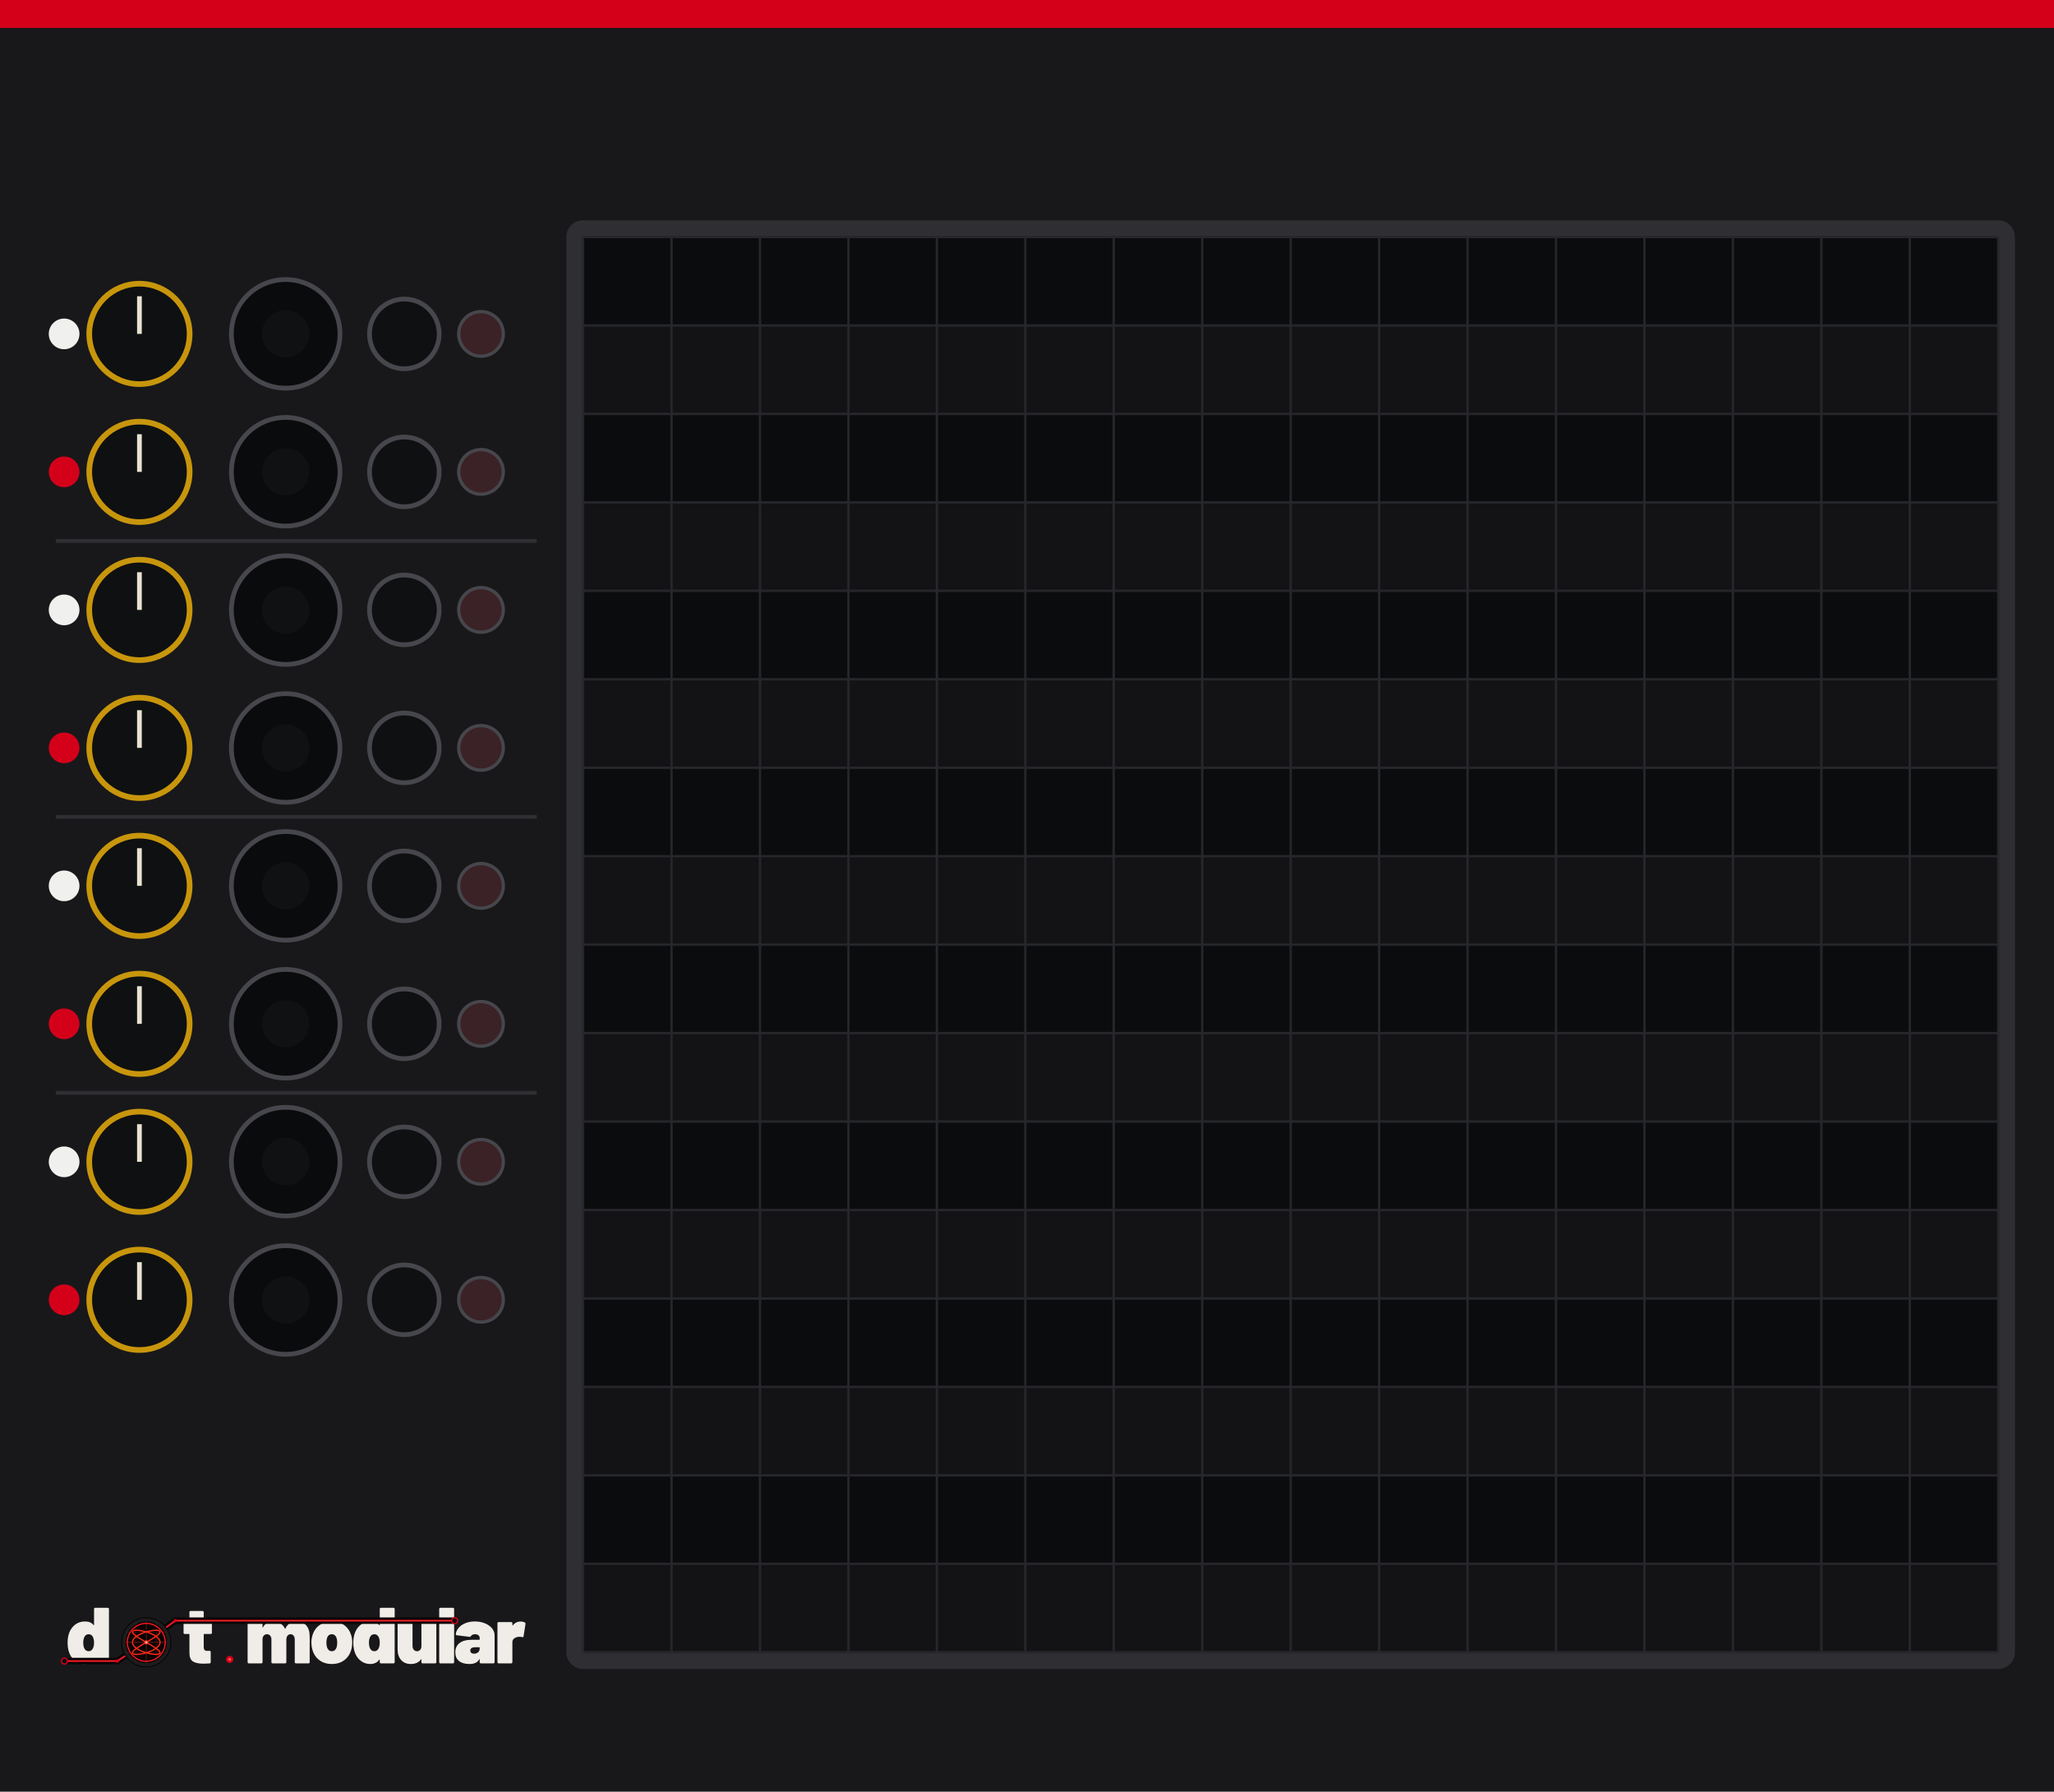
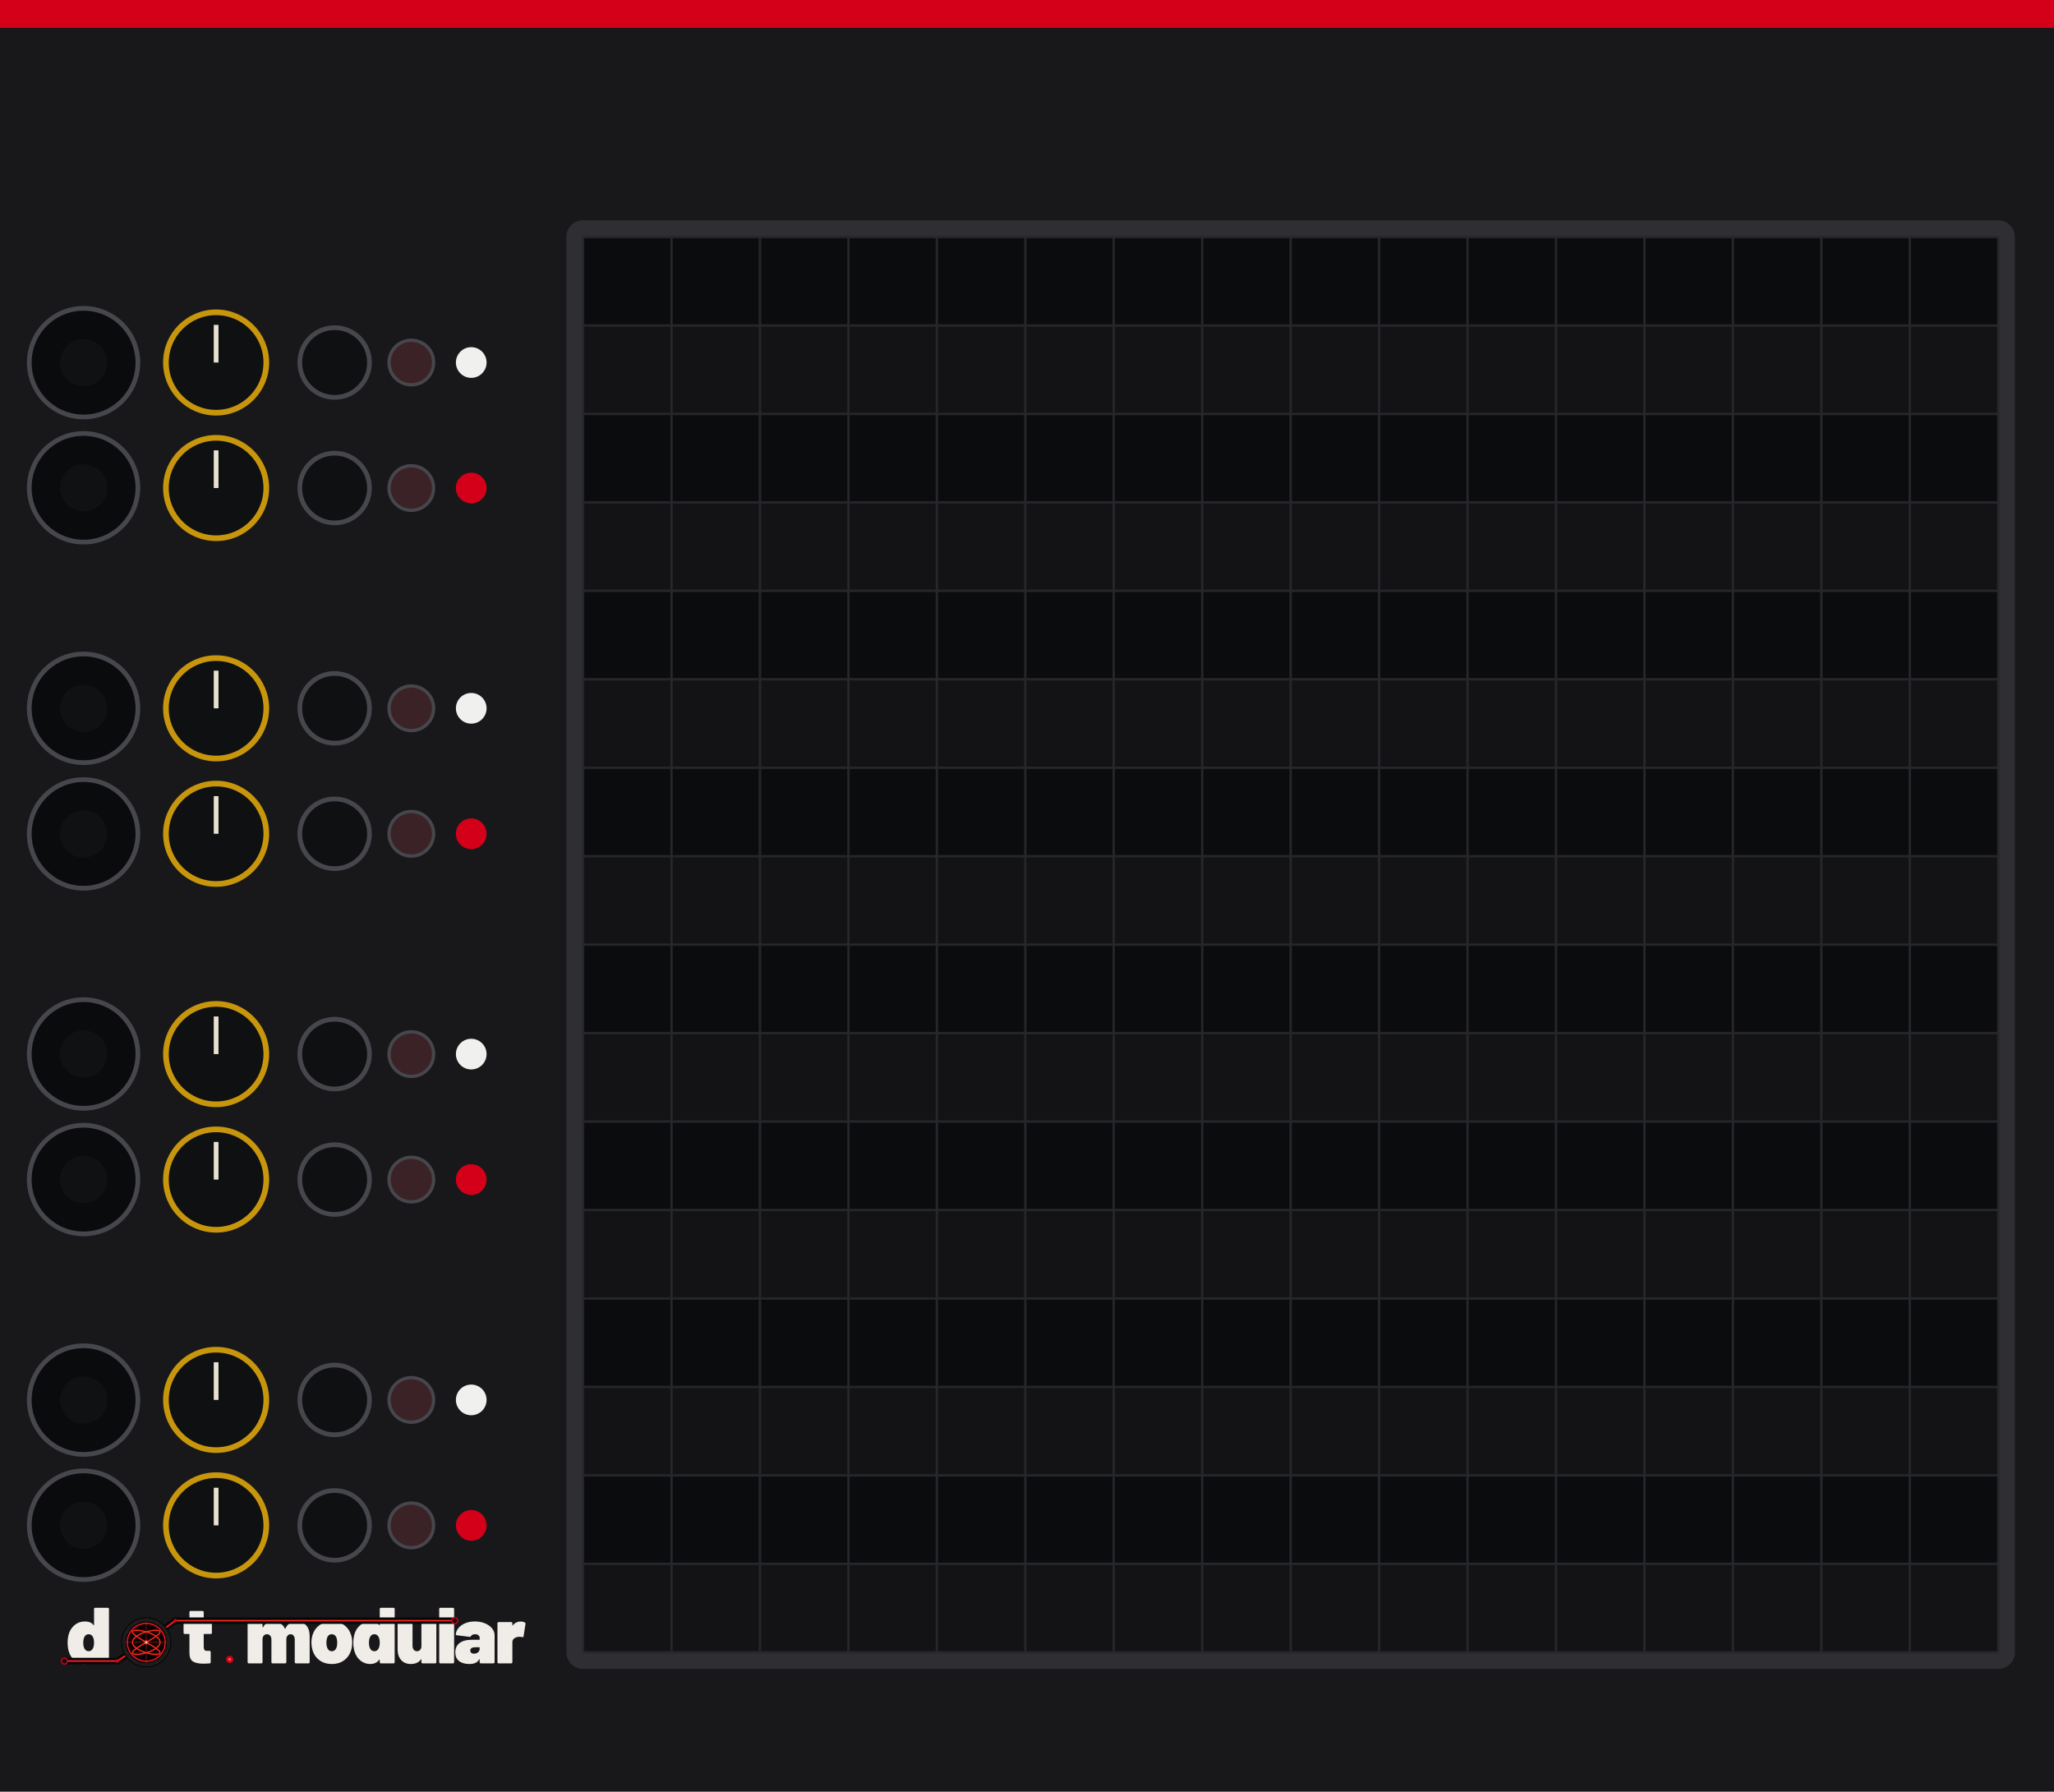
<svg xmlns="http://www.w3.org/2000/svg" width="435.0" height="379.43" viewBox="0 0 435.0 379.43">
  <rect width="435.0" height="379.43" fill="#18181a" />
  <rect width="435.0" height="5.91" fill="#d4001a" />
  <rect x="119.94" y="46.65" width="306.79" height="306.79" rx="3.54" fill="#2e2e33" />
  <rect x="123.48" y="50.2" width="299.7" height="299.7" fill="#0b0c0d" />
  <rect x="123.48" y="68.93" width="299.7" height="18.73" fill="#141416" opacity="0.85" />
  <rect x="123.48" y="106.39" width="299.7" height="18.73" fill="#141416" opacity="0.85" />
  <rect x="123.48" y="143.85" width="299.7" height="18.73" fill="#141416" opacity="0.85" />
  <rect x="123.48" y="181.32" width="299.7" height="18.73" fill="#141416" opacity="0.85" />
  <rect x="123.48" y="218.78" width="299.7" height="18.73" fill="#141416" opacity="0.85" />
  <rect x="123.48" y="256.24" width="299.7" height="18.73" fill="#141416" opacity="0.85" />
  <rect x="123.48" y="293.71" width="299.7" height="18.73" fill="#141416" opacity="0.85" />
  <rect x="123.48" y="331.17" width="299.7" height="18.73" fill="#141416" opacity="0.85" />
  <line x1="123.48" y1="50.2" x2="123.48" y2="349.9" stroke="#26262b" stroke-width="0.5" />
  <line x1="123.48" y1="50.2" x2="423.19" y2="50.2" stroke="#26262b" stroke-width="0.5" />
  <line x1="142.22" y1="50.2" x2="142.22" y2="349.9" stroke="#26262b" stroke-width="0.5" />
  <line x1="123.48" y1="68.93" x2="423.19" y2="68.93" stroke="#26262b" stroke-width="0.5" />
  <line x1="160.95" y1="50.2" x2="160.95" y2="349.9" stroke="#26262b" stroke-width="0.5" />
  <line x1="123.48" y1="87.66" x2="423.19" y2="87.66" stroke="#26262b" stroke-width="0.5" />
  <line x1="179.68" y1="50.2" x2="179.68" y2="349.9" stroke="#26262b" stroke-width="0.5" />
  <line x1="123.48" y1="106.39" x2="423.19" y2="106.39" stroke="#26262b" stroke-width="0.5" />
  <line x1="198.41" y1="50.2" x2="198.41" y2="349.9" stroke="#26262b" stroke-width="0.5" />
  <line x1="123.48" y1="125.12" x2="423.19" y2="125.12" stroke="#26262b" stroke-width="0.5" />
  <line x1="217.14" y1="50.2" x2="217.14" y2="349.9" stroke="#26262b" stroke-width="0.5" />
  <line x1="123.48" y1="143.85" x2="423.19" y2="143.85" stroke="#26262b" stroke-width="0.5" />
  <line x1="235.87" y1="50.2" x2="235.87" y2="349.9" stroke="#26262b" stroke-width="0.5" />
  <line x1="123.48" y1="162.59" x2="423.19" y2="162.59" stroke="#26262b" stroke-width="0.5" />
  <line x1="254.61" y1="50.2" x2="254.61" y2="349.9" stroke="#26262b" stroke-width="0.5" />
  <line x1="123.48" y1="181.32" x2="423.19" y2="181.32" stroke="#26262b" stroke-width="0.5" />
  <line x1="273.34" y1="50.2" x2="273.34" y2="349.9" stroke="#26262b" stroke-width="0.5" />
  <line x1="123.48" y1="200.05" x2="423.19" y2="200.05" stroke="#26262b" stroke-width="0.5" />
  <line x1="292.07" y1="50.2" x2="292.07" y2="349.9" stroke="#26262b" stroke-width="0.5" />
  <line x1="123.48" y1="218.78" x2="423.19" y2="218.78" stroke="#26262b" stroke-width="0.5" />
  <line x1="310.8" y1="50.2" x2="310.8" y2="349.9" stroke="#26262b" stroke-width="0.5" />
  <line x1="123.48" y1="237.51" x2="423.19" y2="237.51" stroke="#26262b" stroke-width="0.5" />
  <line x1="329.53" y1="50.2" x2="329.53" y2="349.9" stroke="#26262b" stroke-width="0.5" />
  <line x1="123.48" y1="256.24" x2="423.19" y2="256.24" stroke="#26262b" stroke-width="0.5" />
  <line x1="348.26" y1="50.2" x2="348.26" y2="349.9" stroke="#26262b" stroke-width="0.5" />
  <line x1="123.48" y1="274.98" x2="423.19" y2="274.98" stroke="#26262b" stroke-width="0.5" />
  <line x1="366.99" y1="50.2" x2="366.99" y2="349.9" stroke="#26262b" stroke-width="0.5" />
  <line x1="123.48" y1="293.71" x2="423.19" y2="293.71" stroke="#26262b" stroke-width="0.5" />
  <line x1="385.73" y1="50.2" x2="385.73" y2="349.9" stroke="#26262b" stroke-width="0.5" />
  <line x1="123.48" y1="312.44" x2="423.19" y2="312.44" stroke="#26262b" stroke-width="0.5" />
  <line x1="404.46" y1="50.2" x2="404.46" y2="349.9" stroke="#26262b" stroke-width="0.5" />
  <line x1="123.48" y1="331.17" x2="423.19" y2="331.17" stroke="#26262b" stroke-width="0.5" />
  <line x1="423.19" y1="50.2" x2="423.19" y2="349.9" stroke="#26262b" stroke-width="0.5" />
  <line x1="123.48" y1="349.9" x2="423.19" y2="349.9" stroke="#26262b" stroke-width="0.5" />
-   <circle cx="29.53" cy="70.71" r="10.63" fill="#0f1012" stroke="#c8960c" stroke-width="1.2" />
-   <line x1="29.53" y1="70.71" x2="29.53" y2="62.74" stroke="#e8e2d0" stroke-width="1" />
-   <circle cx="60.5" cy="70.7" r="11.5" fill="#0a0b0c" stroke="#46464c" stroke-width="1" />
-   <circle cx="60.5" cy="70.7" r="5.0" fill="#101113" />
-   <circle cx="85.63" cy="70.71" r="7.38" fill="#0f1012" stroke="#46464c" stroke-width="1" />
-   <circle cx="101.87" cy="70.71" r="4.72" fill="#3a2226" stroke="#46464c" stroke-width="0.7" />
-   <circle cx="13.58" cy="70.71" r="3.25" fill="#f0f0ee" />
-   <circle cx="29.53" cy="99.93" r="10.63" fill="#0f1012" stroke="#c8960c" stroke-width="1.2" />
-   <line x1="29.53" y1="99.93" x2="29.53" y2="91.96" stroke="#e8e2d0" stroke-width="1" />
-   <circle cx="60.5" cy="99.9" r="11.5" fill="#0a0b0c" stroke="#46464c" stroke-width="1" />
-   <circle cx="60.5" cy="99.9" r="5.0" fill="#101113" />
-   <circle cx="85.63" cy="99.93" r="7.38" fill="#0f1012" stroke="#46464c" stroke-width="1" />
-   <circle cx="101.87" cy="99.93" r="4.72" fill="#3a2226" stroke="#46464c" stroke-width="0.7" />
-   <circle cx="13.58" cy="99.93" r="3.25" fill="#d4001a" />
-   <line x1="11.81" y1="114.54" x2="113.68" y2="114.54" stroke="#2e2e33" stroke-width="0.8" />
-   <circle cx="29.53" cy="129.16" r="10.63" fill="#0f1012" stroke="#c8960c" stroke-width="1.2" />
-   <line x1="29.53" y1="129.16" x2="29.53" y2="121.18" stroke="#e8e2d0" stroke-width="1" />
-   <circle cx="60.5" cy="129.2" r="11.5" fill="#0a0b0c" stroke="#46464c" stroke-width="1" />
-   <circle cx="60.5" cy="129.2" r="5.0" fill="#101113" />
-   <circle cx="85.63" cy="129.16" r="7.38" fill="#0f1012" stroke="#46464c" stroke-width="1" />
-   <circle cx="101.87" cy="129.16" r="4.72" fill="#3a2226" stroke="#46464c" stroke-width="0.7" />
-   <circle cx="13.58" cy="129.16" r="3.25" fill="#f0f0ee" />
-   <circle cx="29.53" cy="158.38" r="10.63" fill="#0f1012" stroke="#c8960c" stroke-width="1.2" />
-   <line x1="29.53" y1="158.38" x2="29.53" y2="150.4" stroke="#e8e2d0" stroke-width="1" />
-   <circle cx="60.5" cy="158.4" r="11.5" fill="#0a0b0c" stroke="#46464c" stroke-width="1" />
-   <circle cx="60.5" cy="158.4" r="5.0" fill="#101113" />
-   <circle cx="85.63" cy="158.38" r="7.38" fill="#0f1012" stroke="#46464c" stroke-width="1" />
-   <circle cx="101.87" cy="158.38" r="4.72" fill="#3a2226" stroke="#46464c" stroke-width="0.7" />
-   <circle cx="13.58" cy="158.38" r="3.25" fill="#d4001a" />
-   <line x1="11.81" y1="172.99" x2="113.68" y2="172.99" stroke="#2e2e33" stroke-width="0.8" />
-   <circle cx="29.53" cy="187.6" r="10.63" fill="#0f1012" stroke="#c8960c" stroke-width="1.2" />
-   <line x1="29.53" y1="187.6" x2="29.53" y2="179.63" stroke="#e8e2d0" stroke-width="1" />
-   <circle cx="60.5" cy="187.6" r="11.5" fill="#0a0b0c" stroke="#46464c" stroke-width="1" />
-   <circle cx="60.5" cy="187.6" r="5.0" fill="#101113" />
-   <circle cx="85.63" cy="187.6" r="7.38" fill="#0f1012" stroke="#46464c" stroke-width="1" />
-   <circle cx="101.87" cy="187.6" r="4.72" fill="#3a2226" stroke="#46464c" stroke-width="0.7" />
-   <circle cx="13.58" cy="187.6" r="3.25" fill="#f0f0ee" />
-   <circle cx="29.53" cy="216.82" r="10.63" fill="#0f1012" stroke="#c8960c" stroke-width="1.2" />
-   <line x1="29.53" y1="216.82" x2="29.53" y2="208.85" stroke="#e8e2d0" stroke-width="1" />
-   <circle cx="60.5" cy="216.8" r="11.5" fill="#0a0b0c" stroke="#46464c" stroke-width="1" />
-   <circle cx="60.5" cy="216.8" r="5.0" fill="#101113" />
-   <circle cx="85.63" cy="216.82" r="7.38" fill="#0f1012" stroke="#46464c" stroke-width="1" />
-   <circle cx="101.87" cy="216.82" r="4.72" fill="#3a2226" stroke="#46464c" stroke-width="0.7" />
-   <circle cx="13.58" cy="216.82" r="3.25" fill="#d4001a" />
-   <line x1="11.81" y1="231.43" x2="113.68" y2="231.43" stroke="#2e2e33" stroke-width="0.8" />
-   <circle cx="29.53" cy="246.04" r="10.63" fill="#0f1012" stroke="#c8960c" stroke-width="1.2" />
-   <line x1="29.53" y1="246.04" x2="29.53" y2="238.07" stroke="#e8e2d0" stroke-width="1" />
-   <circle cx="60.5" cy="246.0" r="11.5" fill="#0a0b0c" stroke="#46464c" stroke-width="1" />
-   <circle cx="60.5" cy="246.0" r="5.0" fill="#101113" />
-   <circle cx="85.63" cy="246.04" r="7.38" fill="#0f1012" stroke="#46464c" stroke-width="1" />
-   <circle cx="101.87" cy="246.04" r="4.72" fill="#3a2226" stroke="#46464c" stroke-width="0.7" />
-   <circle cx="13.58" cy="246.04" r="3.25" fill="#f0f0ee" />
-   <circle cx="29.53" cy="275.26" r="10.63" fill="#0f1012" stroke="#c8960c" stroke-width="1.2" />
-   <line x1="29.53" y1="275.26" x2="29.53" y2="267.29" stroke="#e8e2d0" stroke-width="1" />
-   <circle cx="60.5" cy="275.3" r="11.5" fill="#0a0b0c" stroke="#46464c" stroke-width="1" />
-   <circle cx="60.5" cy="275.3" r="5.0" fill="#101113" />
-   <circle cx="85.63" cy="275.26" r="7.38" fill="#0f1012" stroke="#46464c" stroke-width="1" />
-   <circle cx="101.87" cy="275.26" r="4.72" fill="#3a2226" stroke="#46464c" stroke-width="0.7" />
-   <circle cx="13.58" cy="275.26" r="3.25" fill="#d4001a" />
+   <circle cx="45.77" cy="76.77" r="10.63" fill="#0f1012" stroke="#c8960c" stroke-width="1.2" />
+   <line x1="45.77" y1="76.77" x2="45.77" y2="68.8" stroke="#e8e2d0" stroke-width="1" />
+   <circle cx="17.7" cy="76.8" r="11.5" fill="#0a0b0c" stroke="#46464c" stroke-width="1" />
+   <circle cx="17.7" cy="76.8" r="5.0" fill="#101113" />
+   <circle cx="70.87" cy="76.77" r="7.38" fill="#0f1012" stroke="#46464c" stroke-width="1" />
+   <circle cx="87.11" cy="76.77" r="4.72" fill="#3a2226" stroke="#46464c" stroke-width="0.7" />
+   <circle cx="99.8" cy="76.77" r="3.25" fill="#f0f0ee" />
+   <circle cx="45.77" cy="103.35" r="10.63" fill="#0f1012" stroke="#c8960c" stroke-width="1.2" />
+   <line x1="45.77" y1="103.35" x2="45.77" y2="95.37" stroke="#e8e2d0" stroke-width="1" />
+   <circle cx="17.7" cy="103.3" r="11.5" fill="#0a0b0c" stroke="#46464c" stroke-width="1" />
+   <circle cx="17.7" cy="103.3" r="5.0" fill="#101113" />
+   <circle cx="70.87" cy="103.35" r="7.38" fill="#0f1012" stroke="#46464c" stroke-width="1" />
+   <circle cx="87.11" cy="103.35" r="4.72" fill="#3a2226" stroke="#46464c" stroke-width="0.7" />
+   <circle cx="99.8" cy="103.35" r="3.25" fill="#d4001a" />
+   <circle cx="45.77" cy="150.0" r="10.63" fill="#0f1012" stroke="#c8960c" stroke-width="1.2" />
+   <line x1="45.77" y1="150.0" x2="45.77" y2="142.03" stroke="#e8e2d0" stroke-width="1" />
+   <circle cx="17.7" cy="150.0" r="11.5" fill="#0a0b0c" stroke="#46464c" stroke-width="1" />
+   <circle cx="17.7" cy="150.0" r="5.0" fill="#101113" />
+   <circle cx="70.87" cy="150.0" r="7.38" fill="#0f1012" stroke="#46464c" stroke-width="1" />
+   <circle cx="87.11" cy="150.0" r="4.72" fill="#3a2226" stroke="#46464c" stroke-width="0.7" />
+   <circle cx="99.8" cy="150.0" r="3.25" fill="#f0f0ee" />
+   <circle cx="45.77" cy="176.57" r="10.63" fill="#0f1012" stroke="#c8960c" stroke-width="1.2" />
+   <line x1="45.77" y1="176.57" x2="45.77" y2="168.6" stroke="#e8e2d0" stroke-width="1" />
+   <circle cx="17.7" cy="176.6" r="11.5" fill="#0a0b0c" stroke="#46464c" stroke-width="1" />
+   <circle cx="17.7" cy="176.6" r="5.0" fill="#101113" />
+   <circle cx="70.87" cy="176.57" r="7.38" fill="#0f1012" stroke="#46464c" stroke-width="1" />
+   <circle cx="87.11" cy="176.57" r="4.72" fill="#3a2226" stroke="#46464c" stroke-width="0.7" />
+   <circle cx="99.8" cy="176.57" r="3.25" fill="#d4001a" />
+   <circle cx="45.77" cy="223.23" r="10.63" fill="#0f1012" stroke="#c8960c" stroke-width="1.2" />
+   <line x1="45.77" y1="223.23" x2="45.77" y2="215.26" stroke="#e8e2d0" stroke-width="1" />
+   <circle cx="17.7" cy="223.2" r="11.5" fill="#0a0b0c" stroke="#46464c" stroke-width="1" />
+   <circle cx="17.7" cy="223.2" r="5.0" fill="#101113" />
+   <circle cx="70.87" cy="223.23" r="7.38" fill="#0f1012" stroke="#46464c" stroke-width="1" />
+   <circle cx="87.11" cy="223.23" r="4.72" fill="#3a2226" stroke="#46464c" stroke-width="0.7" />
+   <circle cx="99.8" cy="223.23" r="3.25" fill="#f0f0ee" />
+   <circle cx="45.77" cy="249.8" r="10.63" fill="#0f1012" stroke="#c8960c" stroke-width="1.2" />
+   <line x1="45.77" y1="249.8" x2="45.77" y2="241.83" stroke="#e8e2d0" stroke-width="1" />
+   <circle cx="17.7" cy="249.8" r="11.5" fill="#0a0b0c" stroke="#46464c" stroke-width="1" />
+   <circle cx="17.7" cy="249.8" r="5.0" fill="#101113" />
+   <circle cx="70.87" cy="249.8" r="7.38" fill="#0f1012" stroke="#46464c" stroke-width="1" />
+   <circle cx="87.11" cy="249.8" r="4.72" fill="#3a2226" stroke="#46464c" stroke-width="0.7" />
+   <circle cx="99.8" cy="249.8" r="3.25" fill="#d4001a" />
+   <circle cx="45.77" cy="296.46" r="10.63" fill="#0f1012" stroke="#c8960c" stroke-width="1.2" />
+   <line x1="45.77" y1="296.46" x2="45.77" y2="288.48" stroke="#e8e2d0" stroke-width="1" />
+   <circle cx="17.7" cy="296.5" r="11.5" fill="#0a0b0c" stroke="#46464c" stroke-width="1" />
+   <circle cx="17.7" cy="296.5" r="5.0" fill="#101113" />
+   <circle cx="70.87" cy="296.46" r="7.38" fill="#0f1012" stroke="#46464c" stroke-width="1" />
+   <circle cx="87.11" cy="296.46" r="4.72" fill="#3a2226" stroke="#46464c" stroke-width="0.7" />
+   <circle cx="99.8" cy="296.46" r="3.25" fill="#f0f0ee" />
+   <circle cx="45.77" cy="323.03" r="10.63" fill="#0f1012" stroke="#c8960c" stroke-width="1.2" />
+   <line x1="45.77" y1="323.03" x2="45.77" y2="315.06" stroke="#e8e2d0" stroke-width="1" />
+   <circle cx="17.7" cy="323.0" r="11.5" fill="#0a0b0c" stroke="#46464c" stroke-width="1" />
+   <circle cx="17.7" cy="323.0" r="5.0" fill="#101113" />
+   <circle cx="70.87" cy="323.03" r="7.38" fill="#0f1012" stroke="#46464c" stroke-width="1" />
+   <circle cx="87.11" cy="323.03" r="4.72" fill="#3a2226" stroke="#46464c" stroke-width="0.7" />
+   <circle cx="99.8" cy="323.03" r="3.25" fill="#d4001a" />
  <g transform="translate(11.81,339.57) scale(0.1528) translate(-26.00,-65.00)">
    <g transform="translate(40.00,148.00) scale(0.11,-0.11)">
      <path d="M370 700H528Q535 700 539.0 696.0Q543 692 543 685V15Q543 8 539.0 4.0Q535 0 528 0H370Q363 0 359.0 4.0Q355 8 355 15V45Q355 48 353.0 49.0Q351 50 349 47Q312 -8 233 -8Q166 -8 112.5 34.5Q59 77 37 150Q22 200 22 262Q22 334 44 390Q68 451 119.0 489.5Q170 528 241 528Q314 528 349 482Q351 480 353.0 480.5Q355 481 355 484V685Q355 692 359.0 696.0Q363 700 370 700ZM355 259Q355 307 339 336Q321 367 287 367Q251 367 234 334Q219 306 219 259Q219 214 234 186Q252 153 287 153Q322 153 340 187Q355 216 355 259Z" fill="#f0ede8" />
    </g>
    <g transform="translate(201.37,148.00) scale(0.11,-0.11)">
      <path d="M358 370H275Q270 370 270 365V208Q270 158 306 158H343Q350 158 354.0 154.0Q358 150 358 143V15Q358 1 343 -1Q304 -4 268 -4Q177 -4 134.0 24.0Q91 52 90 130V365Q90 370 85 370H31Q24 370 20.0 374.0Q16 378 16 385V505Q16 512 20.0 516.0Q24 520 31 520H85Q90 520 90 525V645Q90 652 94.0 656.0Q98 660 105 660H255Q262 660 266.0 656.0Q270 652 270 645V525Q270 520 275 520H358Q365 520 369.0 516.0Q373 512 373 505V385Q373 378 369.0 374.0Q365 370 358 370Z" fill="#f0ede8" />
    </g>
    <g transform="translate(288.27,148.00) scale(0.11,-0.11)">
      <path d="M815 341V15Q815 8 811.0 4.0Q807 0 800 0H642Q635 0 631.0 4.0Q627 8 627 15V300Q627 330 612.5 348.5Q598 367 575 367Q551 367 536.0 348.5Q521 330 521 300V15Q521 8 517.0 4.0Q513 0 506 0H348Q341 0 337.0 4.0Q333 8 333 15V300Q333 330 317.5 348.5Q302 367 277 367Q255 367 240.5 353.5Q226 340 222 317Q221 315 221 311V15Q221 8 217.0 4.0Q213 0 206 0H48Q41 0 37.0 4.0Q33 8 33 15V505Q33 512 37.0 516.0Q41 520 48 520H206Q213 520 217.0 516.0Q221 512 221 505V455Q221 451 223.0 451.0Q225 451 227 454Q265 528 355 528Q406 528 444.5 504.5Q483 481 503 437Q506 432 509 438Q529 483 564.5 505.5Q600 528 648 528Q727 528 771.0 479.0Q815 430 815 341Z" fill="#f0ede8" />
    </g>
    <g transform="translate(377.92,148.00) scale(0.11,-0.11)">
      <path d="M32 181Q22 217 22 261Q22 310 34 350Q58 433 122.5 480.5Q187 528 280 528Q373 528 436.5 480.5Q500 433 524 352Q536 310 536 263Q536 225 528 187Q507 97 441.5 44.5Q376 -8 279 -8Q184 -8 118.5 43.0Q53 94 32 181ZM343 217Q347 236 347 262Q347 285 342 308Q327 367 279 367Q229 367 216 308Q211 291 211 262Q211 236 215 217Q230 153 279 153Q305 153 321.0 170.5Q337 188 343 217Z" fill="#f0ede8" />
    </g>
    <g transform="translate(436.00,148.00) scale(0.11,-0.11)">
      <path d="M370 700H528Q535 700 539.0 696.0Q543 692 543 685V15Q543 8 539.0 4.0Q535 0 528 0H370Q363 0 359.0 4.0Q355 8 355 15V45Q355 48 353.0 49.0Q351 50 349 47Q312 -8 233 -8Q166 -8 112.5 34.5Q59 77 37 150Q22 200 22 262Q22 334 44 390Q68 451 119.0 489.5Q170 528 241 528Q314 528 349 482Q351 480 353.0 480.5Q355 481 355 484V685Q355 692 359.0 696.0Q363 700 370 700ZM355 259Q355 307 339 336Q321 367 287 367Q251 367 234 334Q219 306 219 259Q219 214 234 186Q252 153 287 153Q322 153 340 187Q355 216 355 259Z" fill="#f0ede8" />
    </g>
    <g transform="translate(496.39,148.00) scale(0.11,-0.11)">
      <path d="M346 520H504Q511 520 515.0 516.0Q519 512 519 505V15Q519 8 515.0 4.0Q511 0 504 0H346Q339 0 335.0 4.0Q331 8 331 15V48Q331 51 329.0 52.0Q327 53 325 50Q284 -8 197 -8Q121 -8 76.0 41.5Q31 91 31 179V505Q31 512 35.0 516.0Q39 520 46 520H204Q211 520 215.0 516.0Q219 512 219 505V220Q219 190 234.5 171.5Q250 153 275 153Q297 153 311.5 166.5Q326 180 330 203Q331 205 331 209V505Q331 512 335.0 516.0Q339 520 346 520Z" fill="#f0ede8" />
    </g>
    <g transform="translate(553.81,148.00) scale(0.11,-0.11)">
      <path d="M33 15V685Q33 692 37.0 696.0Q41 700 48 700H206Q213 700 217.0 696.0Q221 692 221 685V15Q221 8 217.0 4.0Q213 0 206 0H48Q41 0 37.0 4.0Q33 8 33 15Z" fill="#f0ede8" />
    </g>
    <g transform="translate(578.45,148.00) scale(0.11,-0.11)">
      <path d="M507 355V15Q507 8 503.0 4.0Q499 0 492 0H334Q327 0 323.0 4.0Q319 8 319 15V50Q319 54 317.5 54.5Q316 55 314 52Q297 21 267.0 6.5Q237 -8 188 -8Q106 -8 59.0 29.5Q12 67 12 139Q12 215 65.5 256.0Q119 297 221 297H314Q319 297 319 302V320Q319 341 303.5 354.0Q288 367 262 367Q244 367 230.0 361.0Q216 355 210 345Q206 338 202.5 335.5Q199 333 193 334L32 354Q18 356 18 366Q22 411 54.0 448.0Q86 485 139.5 506.5Q193 528 259 528Q327 528 384.0 505.0Q441 482 474.0 442.0Q507 402 507 355ZM319 185V198Q319 203 314 203H264Q201 203 201 162Q201 144 212.5 133.0Q224 122 246 122Q278 122 298.5 139.0Q319 156 319 185Z" fill="#f0ede8" />
    </g>
    <g transform="translate(634.55,148.00) scale(0.11,-0.11)">
      <path d="M379 514Q388 509 386 495L362 341Q361 333 356.5 331.0Q352 329 344 331Q326 335 312 335Q297 335 284 332Q258 327 239.5 310.5Q221 294 221 266V15Q221 8 217.0 4.0Q213 0 206 0H48Q41 0 37.0 4.0Q33 8 33 15V505Q33 512 37.0 516.0Q41 520 48 520H206Q213 520 217.0 516.0Q221 512 221 505V481Q221 478 223.0 477.0Q225 476 226 478Q264 527 325 527Q359 527 379 514Z" fill="#f0ede8" />
    </g>
    <path d="M 38.0,144.8 L 111.3,144.8 L 151.4,118.8 L 191.6,88.8 L 578.9,88.8" fill="none" stroke="#070707" stroke-width="9.0" stroke-linecap="round" stroke-linejoin="round" />
    <path d="M 38.0,144.8 L 111.3,144.8 L 151.4,118.8 L 191.6,88.8 L 578.9,88.8" fill="none" stroke="#d4001a" stroke-width="2.60" stroke-linecap="round" stroke-linejoin="round" />
    <path d="M 38.0,144.8 L 111.3,144.8 L 151.4,118.8 L 191.6,88.8 L 578.9,88.8" fill="none" stroke="#ff5533" stroke-width="0.88" stroke-linecap="round" stroke-linejoin="round" opacity="0.7" />
    <circle cx="38.0" cy="144.8" r="4.2" fill="#0d0d0d" stroke="#d4001a" stroke-width="1.76" />
    <circle cx="578.9" cy="88.8" r="4.2" fill="#0d0d0d" stroke="#d4001a" stroke-width="1.76" />
    <circle cx="111.3" cy="144.8" r="2.4" fill="#d4001a" />
    <circle cx="191.6" cy="88.8" r="2.4" fill="#d4001a" />
    <g transform="translate(151.430,118.850)">
      <circle r="34.100" fill="#1c1c1c" stroke="#000000" stroke-width="1.023" />
      <circle r="28.644" fill="#0a0202" />
      <g stroke="#a83020" stroke-width="0.682" opacity="0.9">
        <line x1="-28.644" y1="0" x2="28.644" y2="0" />
        <line x1="0" y1="-28.644" x2="0" y2="28.644" />
      </g>
      <g stroke="#7a2018" stroke-width="0.443" opacity="0.6">
        <line x1="-28.644" y1="-14.322" x2="28.644" y2="-14.322" />
        <line x1="-14.322" y1="-28.644" x2="-14.322" y2="28.644" />
        <line x1="-28.644" y1="14.322" x2="28.644" y2="14.322" />
        <line x1="14.322" y1="-28.644" x2="14.322" y2="28.644" />
      </g>
      <path d="M 19.10,0.00 L 19.01,1.05 L 18.76,2.09 L 18.34,3.13 L 17.76,4.16 L 17.01,5.16 L 16.12,6.15 L 15.09,7.11 L 13.92,8.05 L 12.63,8.95 L 11.22,9.82 L 9.72,10.65 L 8.13,11.44 L 6.47,12.18 L 4.75,12.87 L 2.99,13.52 L 1.20,14.11 L -0.60,14.64 L -2.39,15.12 L -4.17,15.54 L -5.90,15.89 L -7.58,16.18 L -9.20,16.41 L -10.73,16.58 L -12.17,16.68 L -13.50,16.71 L -14.71,16.68 L -15.79,16.58 L -16.73,16.41 L -17.53,16.18 L -18.16,15.89 L -18.64,15.54 L -18.95,15.12 L -19.09,14.64 L -19.06,14.11 L -18.86,13.52 L -18.50,12.87 L -17.97,12.18 L -17.28,11.44 L -16.44,10.65 L -15.45,9.82 L -14.32,8.95 L -13.07,8.05 L -11.70,7.11 L -10.23,6.15 L -8.67,5.16 L -7.03,4.16 L -5.33,3.13 L -3.58,2.09 L -1.80,1.05 L -0.00,0.00 L 1.80,-1.05 L 3.58,-2.09 L 5.33,-3.13 L 7.03,-4.16 L 8.67,-5.16 L 10.23,-6.15 L 11.70,-7.11 L 13.07,-8.05 L 14.32,-8.95 L 15.45,-9.82 L 16.44,-10.65 L 17.28,-11.44 L 17.97,-12.18 L 18.50,-12.87 L 18.86,-13.52 L 19.06,-14.11 L 19.09,-14.64 L 18.95,-15.12 L 18.64,-15.54 L 18.16,-15.89 L 17.53,-16.18 L 16.73,-16.41 L 15.79,-16.58 L 14.71,-16.68 L 13.50,-16.71 L 12.17,-16.68 L 10.73,-16.58 L 9.20,-16.41 L 7.58,-16.18 L 5.90,-15.89 L 4.17,-15.54 L 2.39,-15.12 L 0.60,-14.64 L -1.20,-14.11 L -2.99,-13.52 L -4.75,-12.87 L -6.47,-12.18 L -8.13,-11.44 L -9.72,-10.65 L -11.22,-9.82 L -12.63,-8.95 L -13.92,-8.05 L -15.09,-7.11 L -16.12,-6.15 L -17.01,-5.16 L -17.76,-4.16 L -18.34,-3.13 L -18.76,-2.09 L -19.01,-1.05 L -19.10,-0.00 L -19.01,1.05 L -18.76,2.09 L -18.34,3.13 L -17.76,4.16 L -17.01,5.16 L -16.12,6.15 L -15.09,7.11 L -13.92,8.05 L -12.63,8.95 L -11.22,9.82 L -9.72,10.65 L -8.13,11.44 L -6.47,12.18 L -4.75,12.87 L -2.99,13.52 L -1.20,14.11 L 0.60,14.64 L 2.39,15.12 L 4.17,15.54 L 5.90,15.89 L 7.58,16.18 L 9.20,16.41 L 10.73,16.58 L 12.17,16.68 L 13.50,16.71 L 14.71,16.68 L 15.79,16.58 L 16.73,16.41 L 17.53,16.18 L 18.16,15.89 L 18.64,15.54 L 18.95,15.12 L 19.09,14.64 L 19.06,14.11 L 18.86,13.52 L 18.50,12.87 L 17.97,12.18 L 17.28,11.44 L 16.44,10.65 L 15.45,9.82 L 14.32,8.95 L 13.07,8.05 L 11.70,7.11 L 10.23,6.15 L 8.67,5.16 L 7.03,4.16 L 5.33,3.13 L 3.58,2.09 L 1.80,1.05 L 0.00,0.00 L -1.80,-1.05 L -3.58,-2.09 L -5.33,-3.13 L -7.03,-4.16 L -8.67,-5.16 L -10.23,-6.15 L -11.70,-7.11 L -13.07,-8.05 L -14.32,-8.95 L -15.45,-9.82 L -16.44,-10.65 L -17.28,-11.44 L -17.97,-12.18 L -18.50,-12.87 L -18.86,-13.52 L -19.06,-14.11 L -19.09,-14.64 L -18.95,-15.12 L -18.64,-15.54 L -18.16,-15.89 L -17.53,-16.18 L -16.73,-16.41 L -15.79,-16.58 L -14.71,-16.68 L -13.50,-16.71 L -12.17,-16.68 L -10.73,-16.58 L -9.20,-16.41 L -7.58,-16.18 L -5.90,-15.89 L -4.17,-15.54 L -2.39,-15.12 L -0.60,-14.64 L 1.20,-14.11 L 2.99,-13.52 L 4.75,-12.87 L 6.47,-12.18 L 8.13,-11.44 L 9.72,-10.65 L 11.22,-9.82 L 12.63,-8.95 L 13.92,-8.05 L 15.09,-7.11 L 16.12,-6.15 L 17.01,-5.16 L 17.76,-4.16 L 18.34,-3.13 L 18.76,-2.09 L 19.01,-1.05 L 19.10,-0.00 Z" fill="none" stroke="#ff2a1a" stroke-width="1.705" stroke-linejoin="round" />
      <circle r="26.257" fill="none" stroke="#d4001a" stroke-width="1.876" />
      <circle r="26.257" fill="none" stroke="#ff5533" stroke-width="0.614" opacity="0.7" />
      <circle r="2.899" fill="#ff3322" />
      <circle r="1.364" fill="#ffccbb" />
    </g>
    <circle cx="267.1" cy="142.5" r="5.0" fill="#d4001a" />
    <circle cx="267.1" cy="142.5" r="2.0" fill="#ff5544" />
  </g>
</svg>
